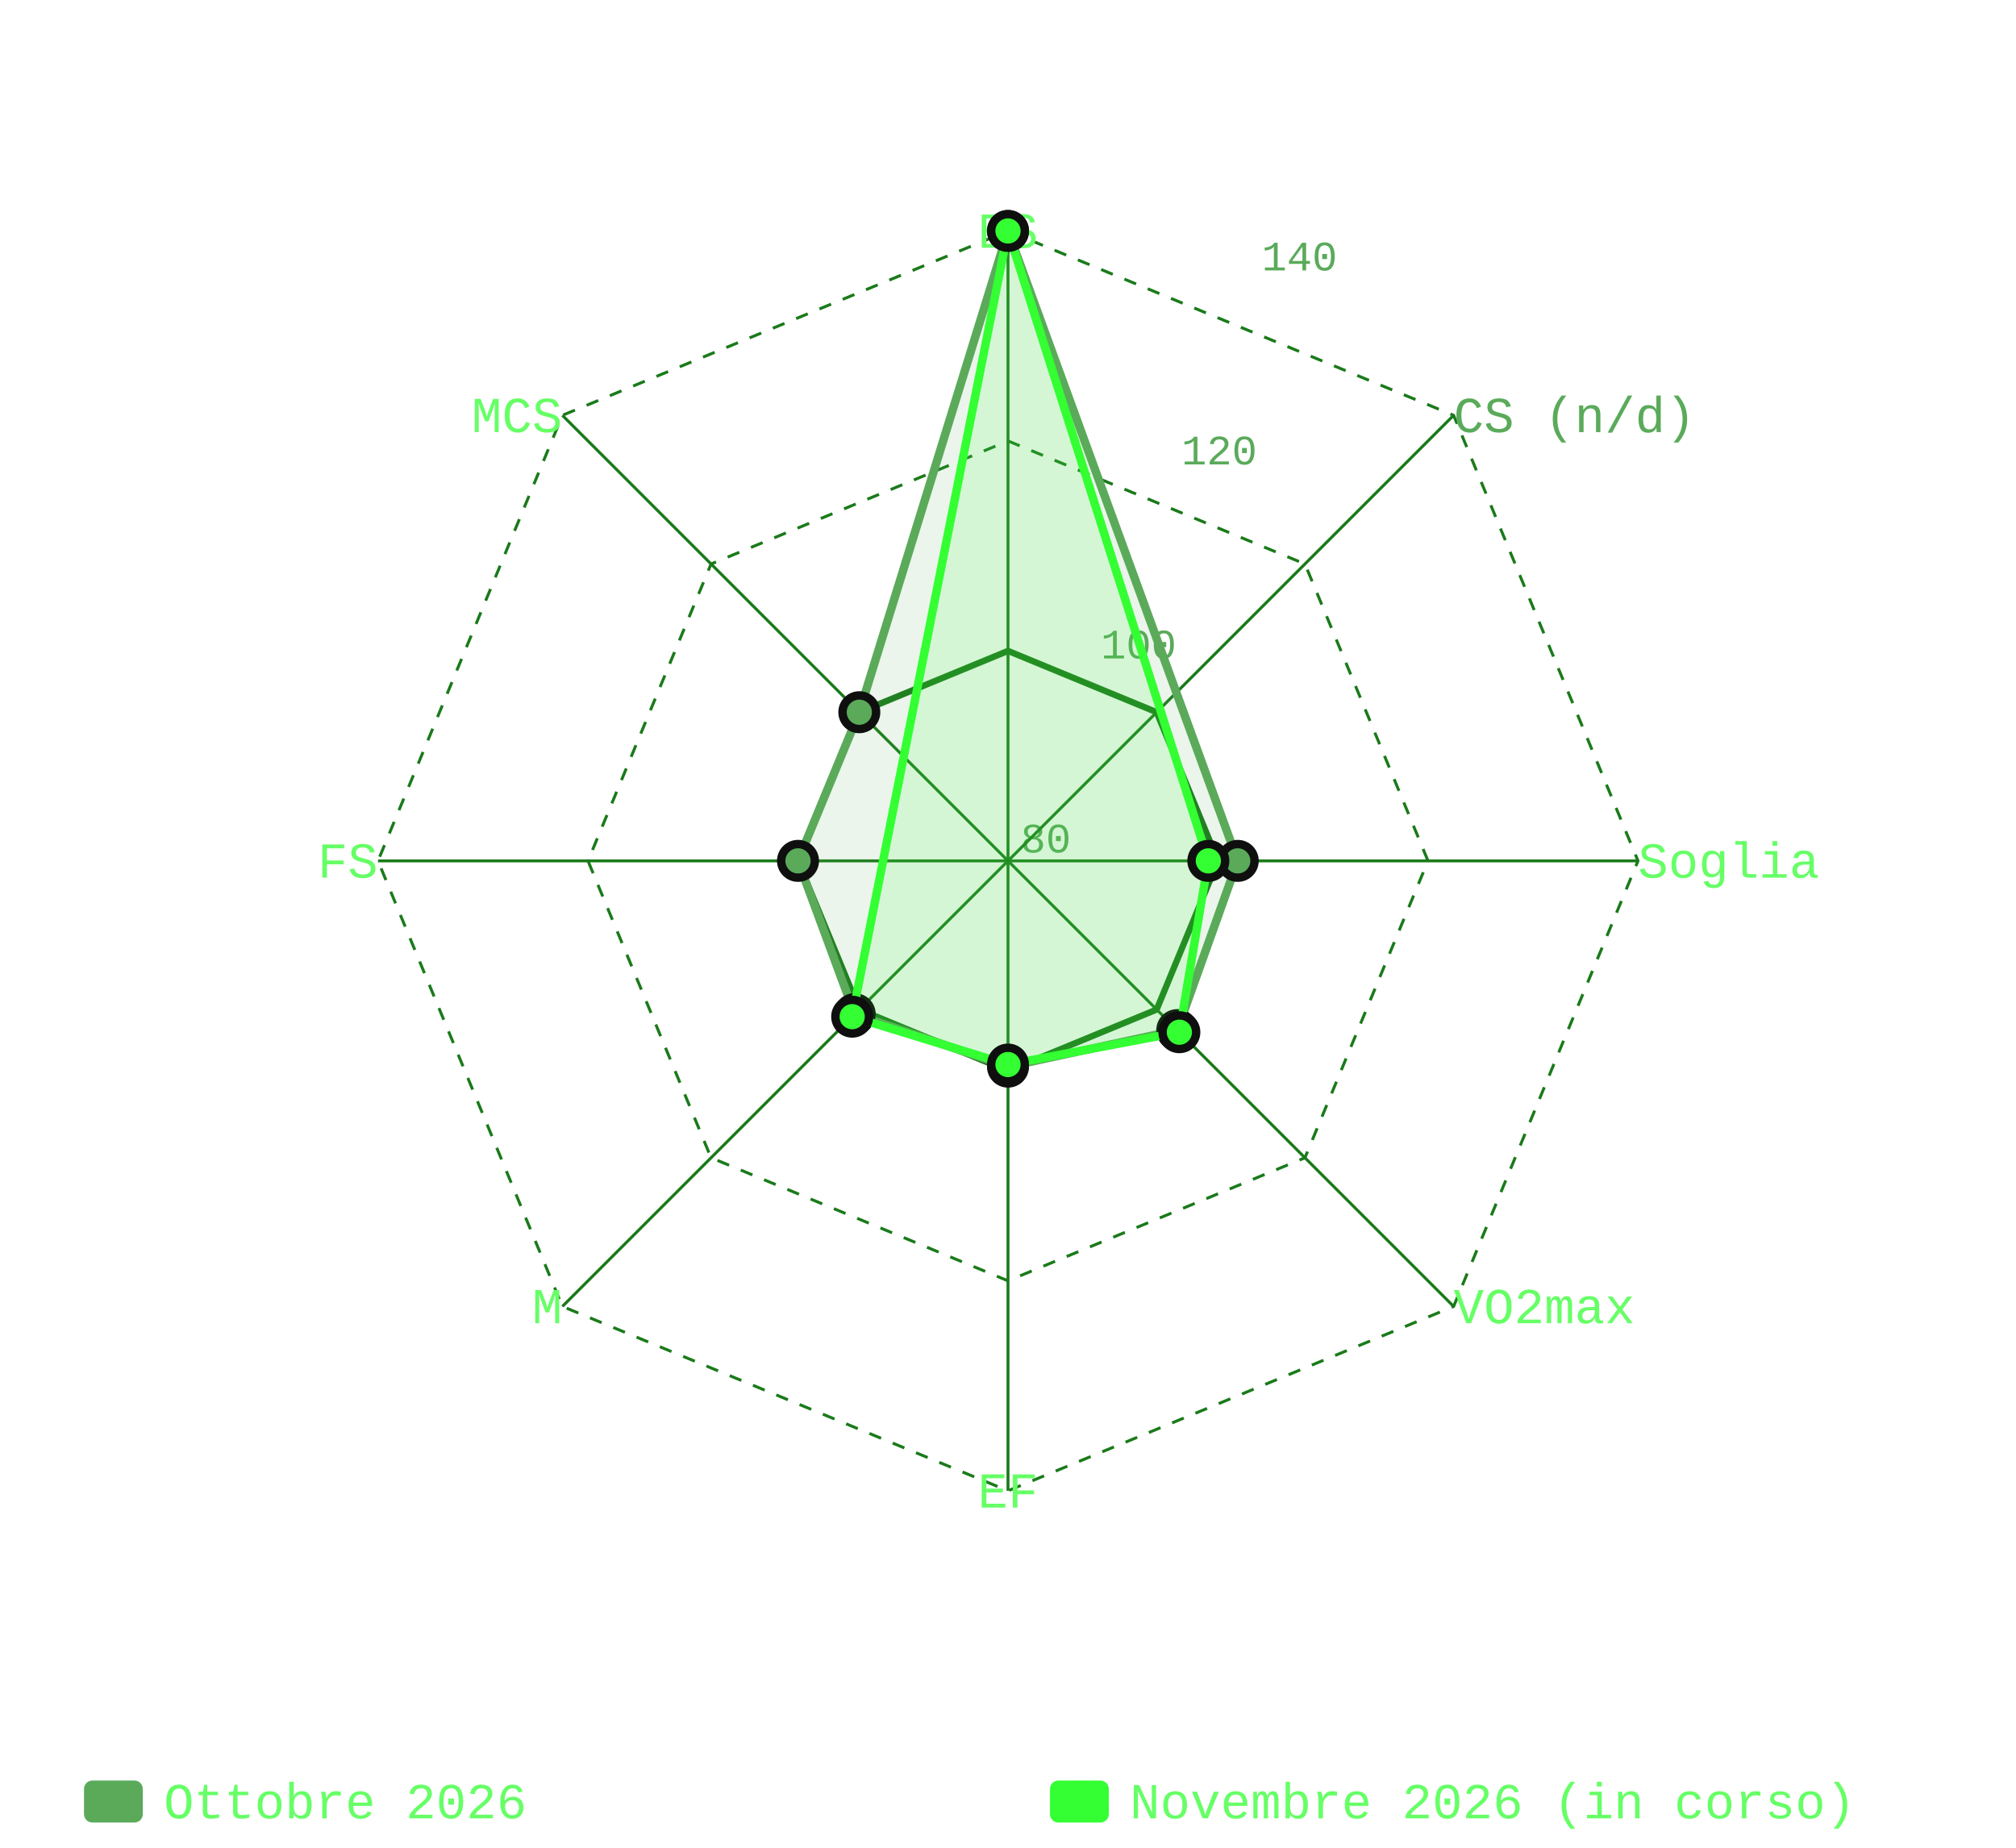
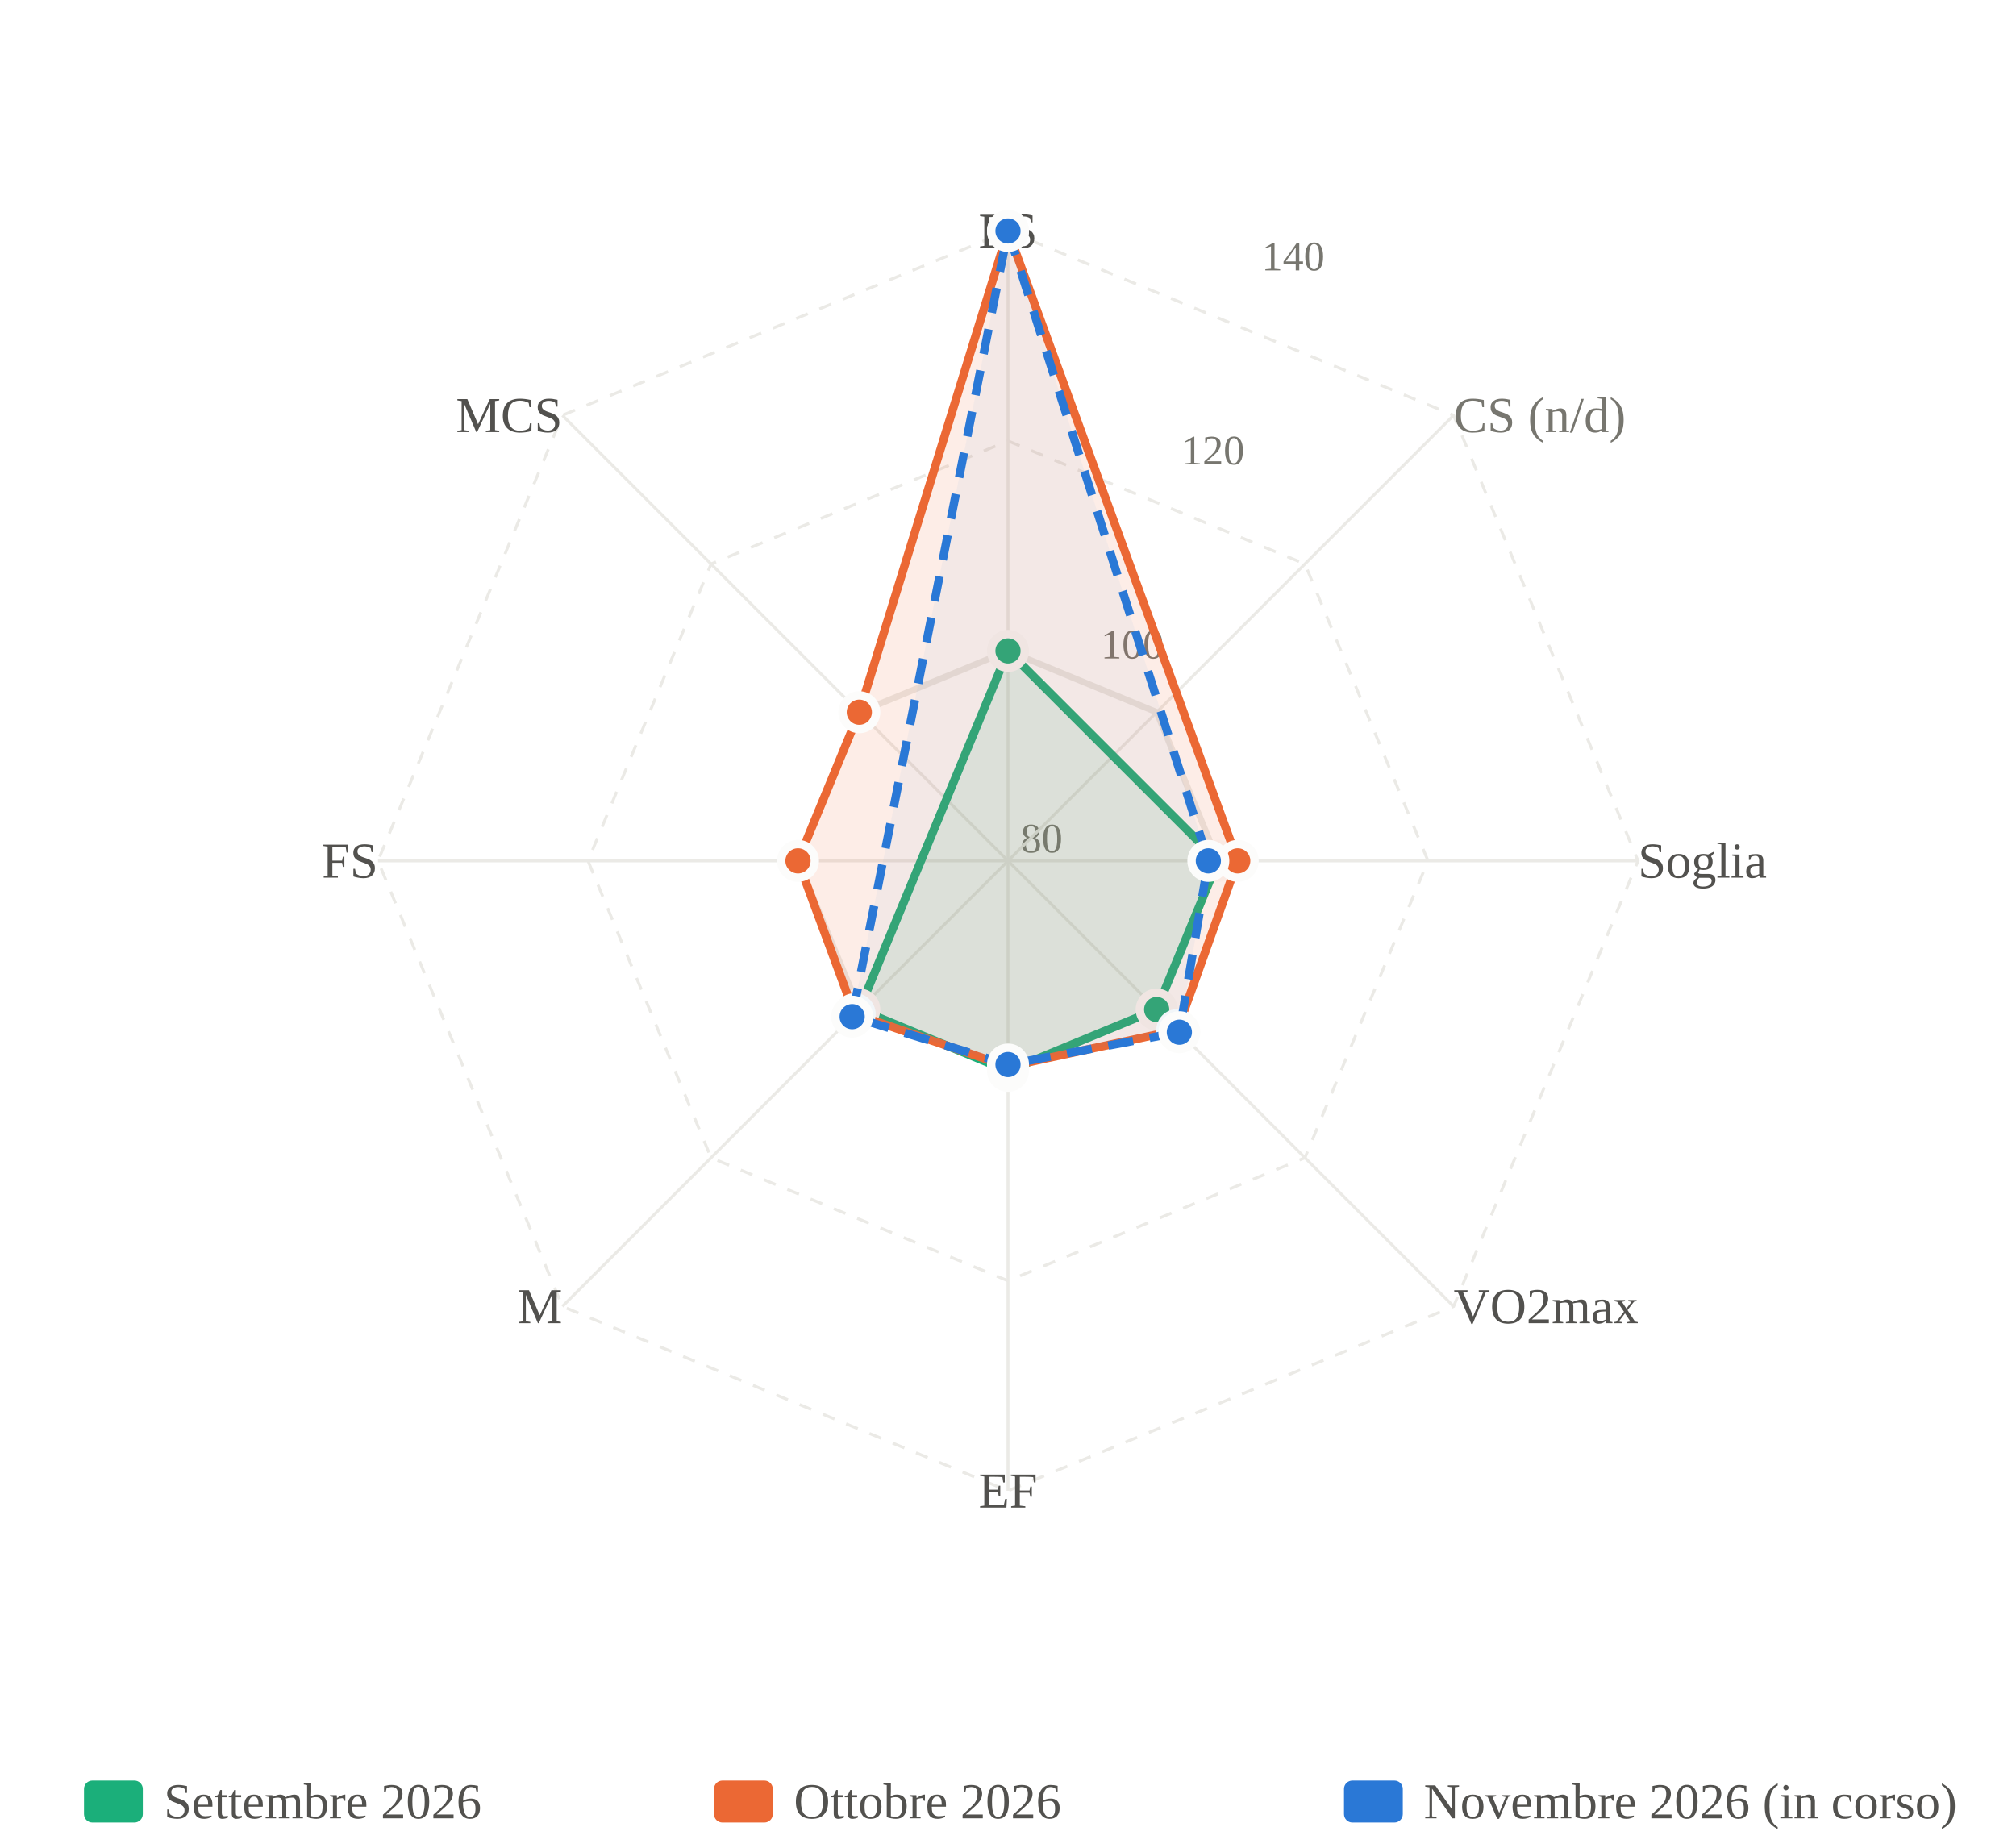
- <svg xmlns="http://www.w3.org/2000/svg" viewBox="0 0 480 440" class="w-full h-auto" style="max-width:520px" role="img" aria-label="Profilo del runner, indice 100 = primo mese">
-   <polygon points="240.0,205.0 240.0,205.0 240.0,205.0 240.0,205.0 240.0,205.0 240.0,205.0 240.0,205.0 240.0,205.0" fill="none" stroke="#1a7a1a" stroke-width="0.7" stroke-dasharray="3,3" />
-   <text x="243.0" y="203.0" fill="#5aaa5a" font-family="Courier New" font-size="10">80</text>
-   <polygon points="240.0,155.0 275.4,169.6 290.0,205.0 275.4,240.4 240.0,255.0 204.6,240.4 190.0,205.0 204.6,169.6" fill="none" stroke="#1a7a1a" stroke-width="1.5" />
-   <text x="262.1" y="156.8" fill="#5aaa5a" font-family="Courier New" font-size="10">100</text>
-   <polygon points="240.0,105.0 310.7,134.3 340.0,205.0 310.7,275.7 240.0,305.0 169.3,275.7 140.0,205.0 169.3,134.3" fill="none" stroke="#1a7a1a" stroke-width="0.7" stroke-dasharray="3,3" />
-   <text x="281.3" y="110.6" fill="#5aaa5a" font-family="Courier New" font-size="10">120</text>
-   <polygon points="240.0,55.0 346.1,98.9 390.0,205.0 346.1,311.1 240.0,355.0 133.9,311.1 90.0,205.0 133.9,98.9" fill="none" stroke="#1a7a1a" stroke-width="0.7" stroke-dasharray="3,3" />
-   <text x="300.4" y="64.4" fill="#5aaa5a" font-family="Courier New" font-size="10">140</text>
-   <line x1="240" y1="205" x2="240.0" y2="55.0" stroke="#1a7a1a" stroke-width="0.7" />
-   <text x="240.0" y="59.0" text-anchor="middle" fill="#66ff66" font-family="Courier New" font-size="12">ES</text>
-   <line x1="240" y1="205" x2="346.1" y2="98.9" stroke="#1a7a1a" stroke-width="0.7" />
-   <text x="346.1" y="102.9" text-anchor="start" fill="#5aaa5a" font-family="Courier New" font-size="12">CS (n/d)</text>
-   <line x1="240" y1="205" x2="390.0" y2="205.0" stroke="#1a7a1a" stroke-width="0.7" />
-   <text x="390.0" y="209.0" text-anchor="start" fill="#66ff66" font-family="Courier New" font-size="12">Soglia</text>
-   <line x1="240" y1="205" x2="346.1" y2="311.1" stroke="#1a7a1a" stroke-width="0.7" />
-   <text x="346.1" y="315.1" text-anchor="start" fill="#66ff66" font-family="Courier New" font-size="12">VO2max</text>
-   <line x1="240" y1="205" x2="240.0" y2="355.0" stroke="#1a7a1a" stroke-width="0.7" />
-   <text x="240.0" y="359.0" text-anchor="middle" fill="#66ff66" font-family="Courier New" font-size="12">EF</text>
-   <line x1="240" y1="205" x2="133.9" y2="311.1" stroke="#1a7a1a" stroke-width="0.7" />
-   <text x="133.9" y="315.1" text-anchor="end" fill="#66ff66" font-family="Courier New" font-size="12">M</text>
-   <line x1="240" y1="205" x2="90.0" y2="205.0" stroke="#1a7a1a" stroke-width="0.7" />
-   <text x="90.0" y="209.0" text-anchor="end" fill="#66ff66" font-family="Courier New" font-size="12">FS</text>
-   <line x1="240" y1="205" x2="133.9" y2="98.9" stroke="#1a7a1a" stroke-width="0.7" />
-   <text x="133.9" y="102.9" text-anchor="end" fill="#66ff66" font-family="Courier New" font-size="12">MCS</text>
-   <polygon points="240.0,55.0 294.7,205.0 280.3,245.3 240.0,254.0 203.5,241.5 190.0,205.0 204.6,169.6" fill="#5aaa5a" fill-opacity="0.12" stroke="#5aaa5a" stroke-width="2" />
-   <circle cx="240.0" cy="55.0" r="4" fill="#5aaa5a" stroke="#0f0f0f" stroke-width="2" />
-   <circle cx="294.7" cy="205.0" r="4" fill="#5aaa5a" stroke="#0f0f0f" stroke-width="2" />
-   <circle cx="280.3" cy="245.3" r="4" fill="#5aaa5a" stroke="#0f0f0f" stroke-width="2" />
-   <circle cx="240.0" cy="254.0" r="4" fill="#5aaa5a" stroke="#0f0f0f" stroke-width="2" />
-   <circle cx="203.5" cy="241.5" r="4" fill="#5aaa5a" stroke="#0f0f0f" stroke-width="2" />
-   <circle cx="190.0" cy="205.0" r="4" fill="#5aaa5a" stroke="#0f0f0f" stroke-width="2" />
-   <circle cx="204.6" cy="169.6" r="4" fill="#5aaa5a" stroke="#0f0f0f" stroke-width="2" />
-   <polygon points="240.0,55.0 287.7,205.0 280.8,245.8 240.0,253.5 202.9,242.1" fill="#33ff33" fill-opacity="0.12" stroke="#33ff33" stroke-width="2" />
-   <circle cx="240.0" cy="55.0" r="4" fill="#33ff33" stroke="#0f0f0f" stroke-width="2" />
-   <circle cx="287.7" cy="205.0" r="4" fill="#33ff33" stroke="#0f0f0f" stroke-width="2" />
-   <circle cx="280.8" cy="245.8" r="4" fill="#33ff33" stroke="#0f0f0f" stroke-width="2" />
-   <circle cx="240.0" cy="253.5" r="4" fill="#33ff33" stroke="#0f0f0f" stroke-width="2" />
-   <circle cx="202.9" cy="242.1" r="4" fill="#33ff33" stroke="#0f0f0f" stroke-width="2" />
-   <rect x="20" y="424" width="14" height="10" fill="#5aaa5a" rx="2" />
-   <text x="39" y="433" fill="#66ff66" font-family="Courier New" font-size="12">Ottobre 2026</text>
-   <rect x="250" y="424" width="14" height="10" fill="#33ff33" rx="2" />
-   <text x="269" y="433" fill="#66ff66" font-family="Courier New" font-size="12">Novembre 2026 (in corso)</text>
+ <svg xmlns="http://www.w3.org/2000/svg" viewBox="0 0 480 440" style="max-width:520px;width:100%;height:auto" role="img" aria-label="Profilo del runner, indice 100 = primo mese">
+   <polygon points="240.0,205.0 240.0,205.0 240.0,205.0 240.0,205.0 240.0,205.0 240.0,205.0 240.0,205.0 240.0,205.0" fill="none" style="stroke:var(--grid, #ebeae6)" stroke-width="0.7" stroke-dasharray="3,3" />
+   <text x="243.0" y="203.0" style="fill:var(--text-muted, #77766f)" font-size="10">80</text>
+   <polygon points="240.0,155.0 275.4,169.6 290.0,205.0 275.4,240.4 240.0,255.0 204.6,240.4 190.0,205.0 204.6,169.6" fill="none" style="stroke:var(--grid, #ebeae6)" stroke-width="1.5" />
+   <text x="262.1" y="156.8" style="fill:var(--text-muted, #77766f)" font-size="10">100</text>
+   <polygon points="240.0,105.0 310.7,134.3 340.0,205.0 310.7,275.7 240.0,305.0 169.3,275.7 140.0,205.0 169.3,134.3" fill="none" style="stroke:var(--grid, #ebeae6)" stroke-width="0.7" stroke-dasharray="3,3" />
+   <text x="281.3" y="110.6" style="fill:var(--text-muted, #77766f)" font-size="10">120</text>
+   <polygon points="240.0,55.0 346.1,98.9 390.0,205.0 346.1,311.1 240.0,355.0 133.9,311.1 90.0,205.0 133.9,98.9" fill="none" style="stroke:var(--grid, #ebeae6)" stroke-width="0.7" stroke-dasharray="3,3" />
+   <text x="300.4" y="64.4" style="fill:var(--text-muted, #77766f)" font-size="10">140</text>
+   <line x1="240" y1="205" x2="240.0" y2="55.0" style="stroke:var(--grid, #ebeae6)" stroke-width="0.7" />
+   <text x="240.0" y="59.0" text-anchor="middle" style="fill:var(--text-secondary, #52514e)" font-size="12">ES</text>
+   <line x1="240" y1="205" x2="346.1" y2="98.9" style="stroke:var(--grid, #ebeae6)" stroke-width="0.7" />
+   <text x="346.1" y="102.9" text-anchor="start" style="fill:var(--text-muted, #77766f)" font-size="12">CS (n/d)</text>
+   <line x1="240" y1="205" x2="390.0" y2="205.0" style="stroke:var(--grid, #ebeae6)" stroke-width="0.7" />
+   <text x="390.0" y="209.0" text-anchor="start" style="fill:var(--text-secondary, #52514e)" font-size="12">Soglia</text>
+   <line x1="240" y1="205" x2="346.1" y2="311.1" style="stroke:var(--grid, #ebeae6)" stroke-width="0.7" />
+   <text x="346.1" y="315.1" text-anchor="start" style="fill:var(--text-secondary, #52514e)" font-size="12">VO2max</text>
+   <line x1="240" y1="205" x2="240.0" y2="355.0" style="stroke:var(--grid, #ebeae6)" stroke-width="0.7" />
+   <text x="240.0" y="359.0" text-anchor="middle" style="fill:var(--text-secondary, #52514e)" font-size="12">EF</text>
+   <line x1="240" y1="205" x2="133.9" y2="311.1" style="stroke:var(--grid, #ebeae6)" stroke-width="0.7" />
+   <text x="133.9" y="315.1" text-anchor="end" style="fill:var(--text-secondary, #52514e)" font-size="12">M</text>
+   <line x1="240" y1="205" x2="90.0" y2="205.0" style="stroke:var(--grid, #ebeae6)" stroke-width="0.7" />
+   <text x="90.0" y="209.0" text-anchor="end" style="fill:var(--text-secondary, #52514e)" font-size="12">FS</text>
+   <line x1="240" y1="205" x2="133.9" y2="98.9" style="stroke:var(--grid, #ebeae6)" stroke-width="0.7" />
+   <text x="133.9" y="102.9" text-anchor="end" style="fill:var(--text-secondary, #52514e)" font-size="12">MCS</text>
+   <polygon points="240.0,155.0 290.0,205.0 275.4,240.4 240.0,255.0 204.6,240.4" style="fill:var(--s3, #1baf7a);stroke:var(--s3, #1baf7a)" fill-opacity="0.12" stroke-width="2" />
+   <circle cx="240.0" cy="155.0" r="4" style="fill:var(--s3, #1baf7a);stroke:var(--surface-1, #fcfcfb)" stroke-width="2" />
+   <circle cx="290.0" cy="205.0" r="4" style="fill:var(--s3, #1baf7a);stroke:var(--surface-1, #fcfcfb)" stroke-width="2" />
+   <circle cx="275.4" cy="240.4" r="4" style="fill:var(--s3, #1baf7a);stroke:var(--surface-1, #fcfcfb)" stroke-width="2" />
+   <circle cx="240.0" cy="255.0" r="4" style="fill:var(--s3, #1baf7a);stroke:var(--surface-1, #fcfcfb)" stroke-width="2" />
+   <circle cx="204.6" cy="240.4" r="4" style="fill:var(--s3, #1baf7a);stroke:var(--surface-1, #fcfcfb)" stroke-width="2" />
+   <polygon points="240.0,55.0 294.7,205.0 280.3,245.3 240.0,254.0 203.5,241.5 190.0,205.0 204.6,169.6" style="fill:var(--s2, #eb6834);stroke:var(--s2, #eb6834)" fill-opacity="0.12" stroke-width="2" />
+   <circle cx="240.0" cy="55.0" r="4" style="fill:var(--s2, #eb6834);stroke:var(--surface-1, #fcfcfb)" stroke-width="2" />
+   <circle cx="294.7" cy="205.0" r="4" style="fill:var(--s2, #eb6834);stroke:var(--surface-1, #fcfcfb)" stroke-width="2" />
+   <circle cx="280.3" cy="245.3" r="4" style="fill:var(--s2, #eb6834);stroke:var(--surface-1, #fcfcfb)" stroke-width="2" />
+   <circle cx="240.0" cy="254.0" r="4" style="fill:var(--s2, #eb6834);stroke:var(--surface-1, #fcfcfb)" stroke-width="2" />
+   <circle cx="203.5" cy="241.5" r="4" style="fill:var(--s2, #eb6834);stroke:var(--surface-1, #fcfcfb)" stroke-width="2" />
+   <circle cx="190.0" cy="205.0" r="4" style="fill:var(--s2, #eb6834);stroke:var(--surface-1, #fcfcfb)" stroke-width="2" />
+   <circle cx="204.6" cy="169.6" r="4" style="fill:var(--s2, #eb6834);stroke:var(--surface-1, #fcfcfb)" stroke-width="2" />
+   <polygon points="240.0,55.0 287.7,205.0 280.8,245.8 240.0,253.5 202.9,242.1" style="fill:var(--s1, #2a78d6);stroke:var(--s1, #2a78d6)" fill-opacity="0.05" stroke-width="2" stroke-dasharray="6,4" />
+   <circle cx="240.0" cy="55.0" r="4" style="fill:var(--s1, #2a78d6);stroke:var(--surface-1, #fcfcfb)" stroke-width="2" />
+   <circle cx="287.7" cy="205.0" r="4" style="fill:var(--s1, #2a78d6);stroke:var(--surface-1, #fcfcfb)" stroke-width="2" />
+   <circle cx="280.8" cy="245.8" r="4" style="fill:var(--s1, #2a78d6);stroke:var(--surface-1, #fcfcfb)" stroke-width="2" />
+   <circle cx="240.0" cy="253.5" r="4" style="fill:var(--s1, #2a78d6);stroke:var(--surface-1, #fcfcfb)" stroke-width="2" />
+   <circle cx="202.9" cy="242.1" r="4" style="fill:var(--s1, #2a78d6);stroke:var(--surface-1, #fcfcfb)" stroke-width="2" />
+   <rect x="20" y="424" width="14" height="10" style="fill:var(--s3, #1baf7a)" rx="2" />
+   <text x="39" y="433" style="fill:var(--text-secondary, #52514e)" font-size="12">Settembre 2026</text>
+   <rect x="170" y="424" width="14" height="10" style="fill:var(--s2, #eb6834)" rx="2" />
+   <text x="189" y="433" style="fill:var(--text-secondary, #52514e)" font-size="12">Ottobre 2026</text>
+   <rect x="320" y="424" width="14" height="10" style="fill:var(--s1, #2a78d6)" rx="2" />
+   <text x="339" y="433" style="fill:var(--text-secondary, #52514e)" font-size="12">Novembre 2026 (in corso)</text>
</svg>
